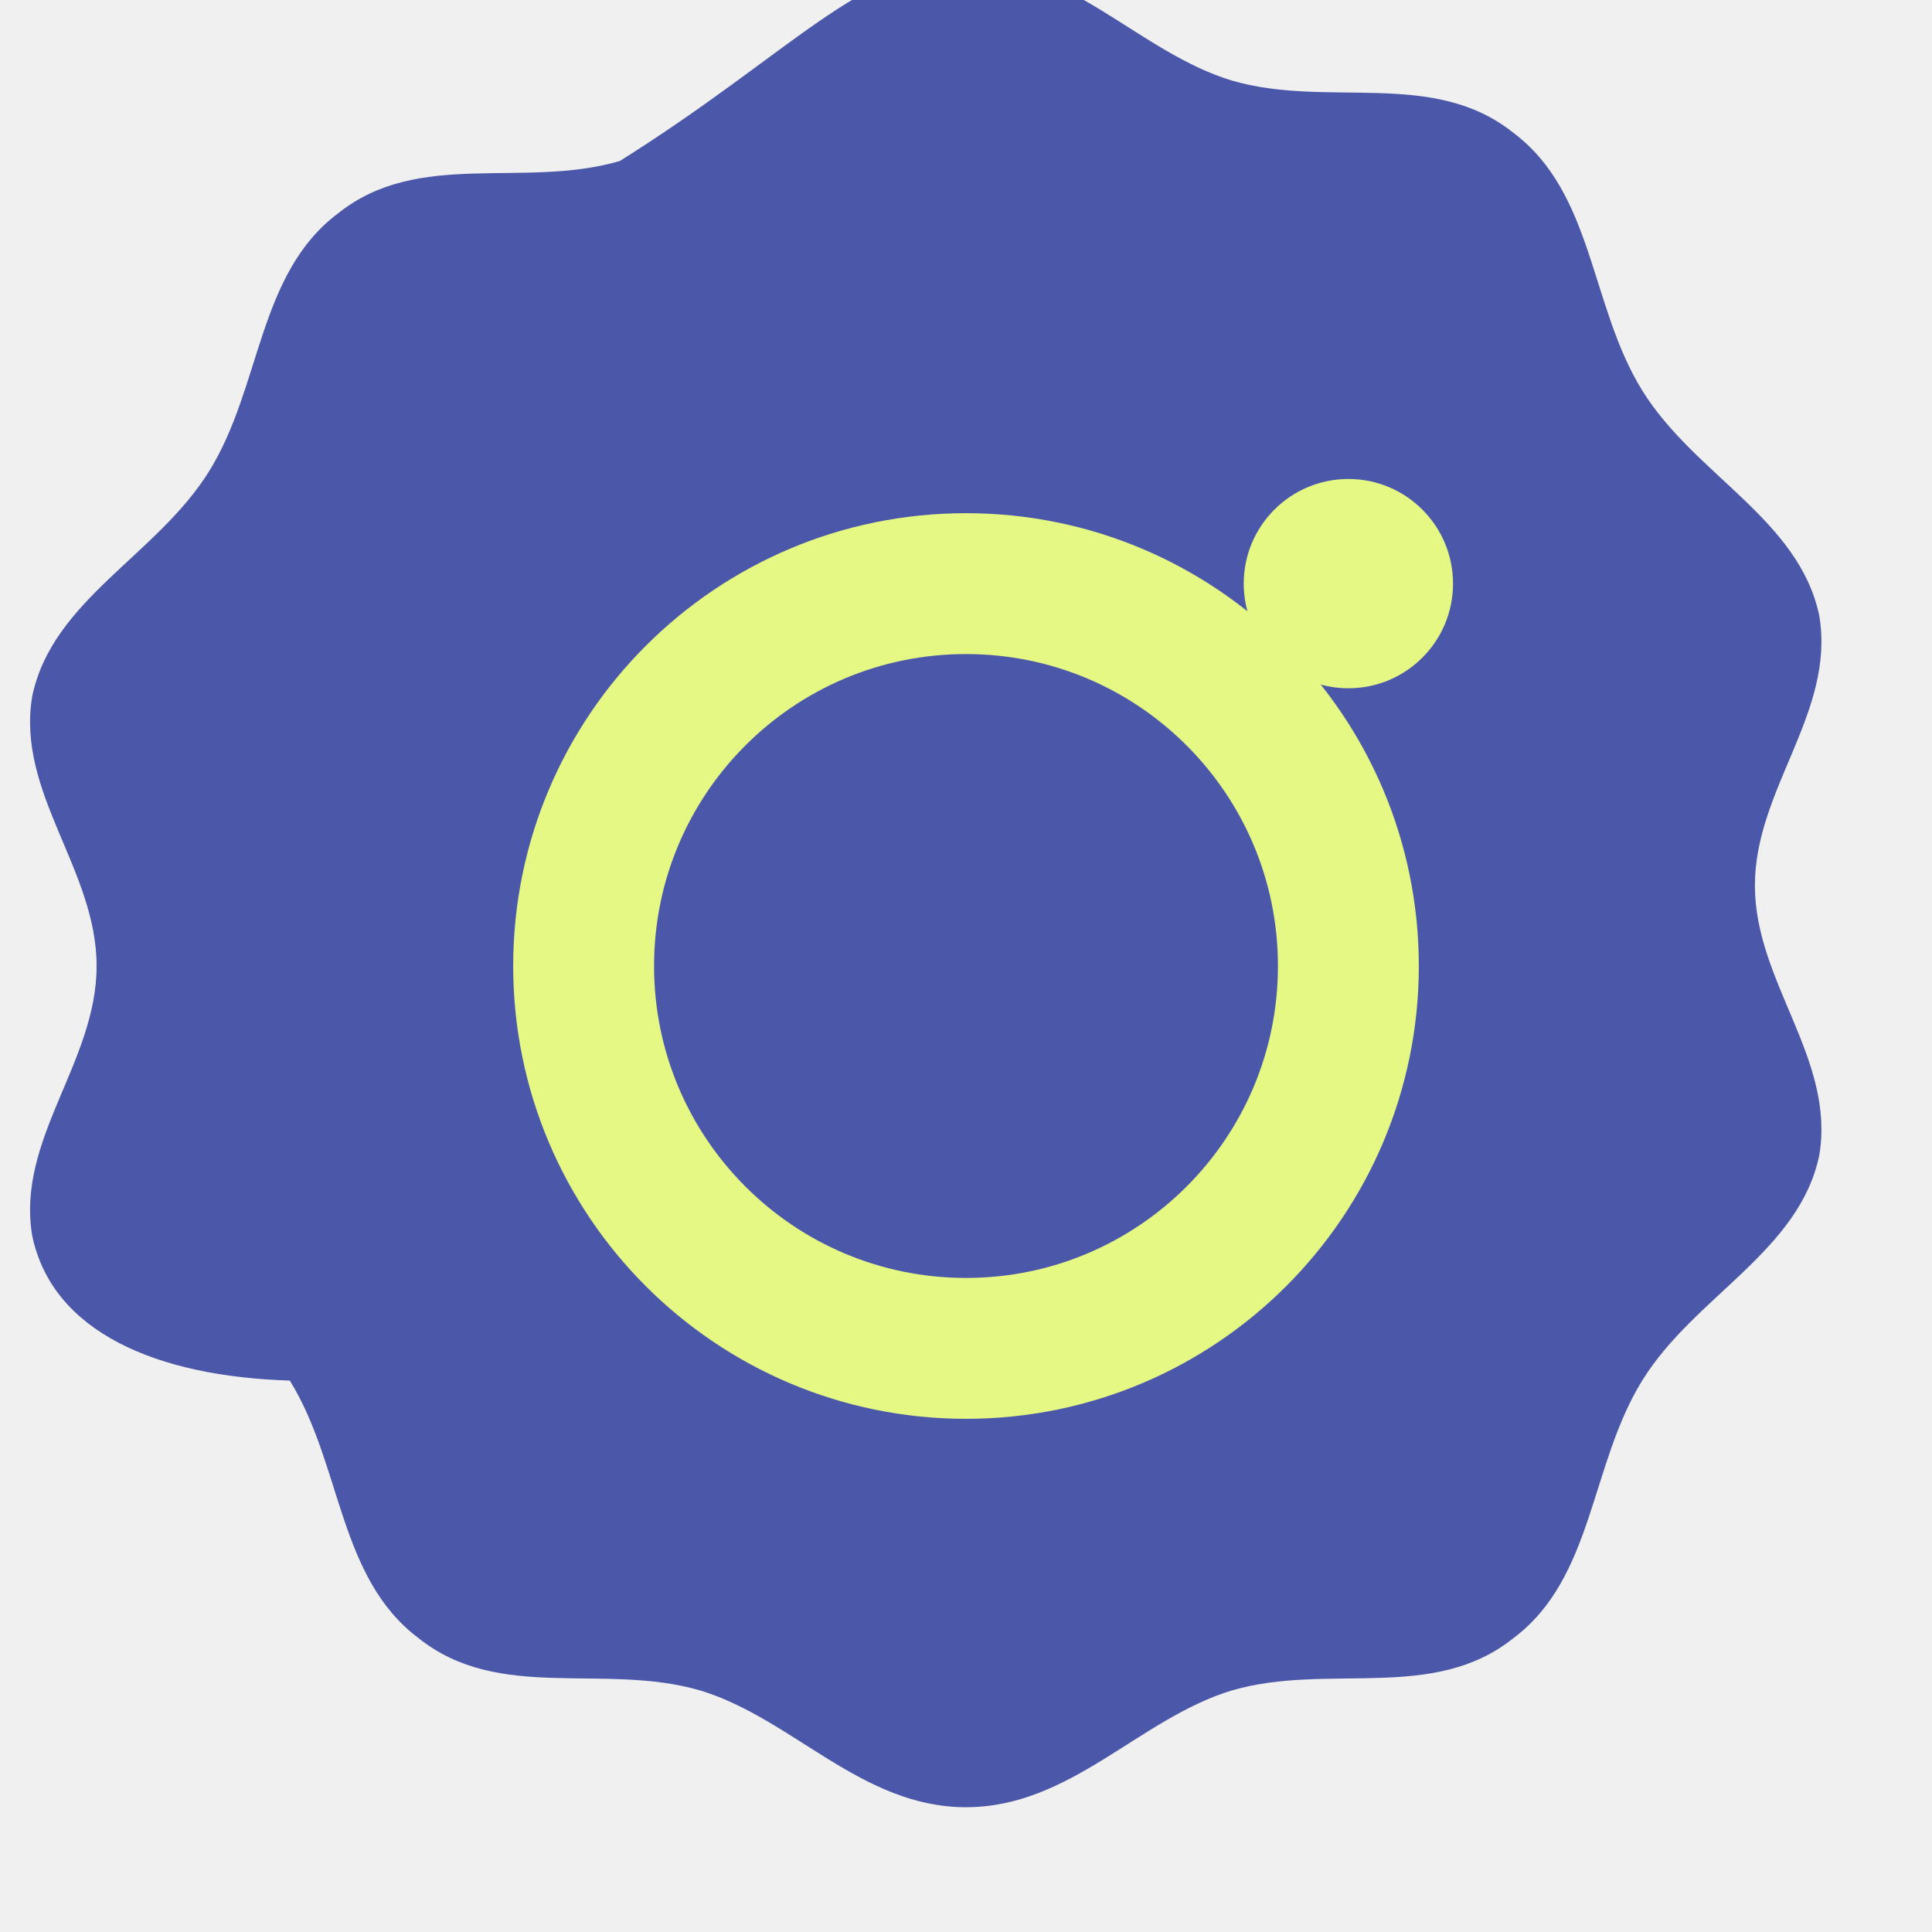
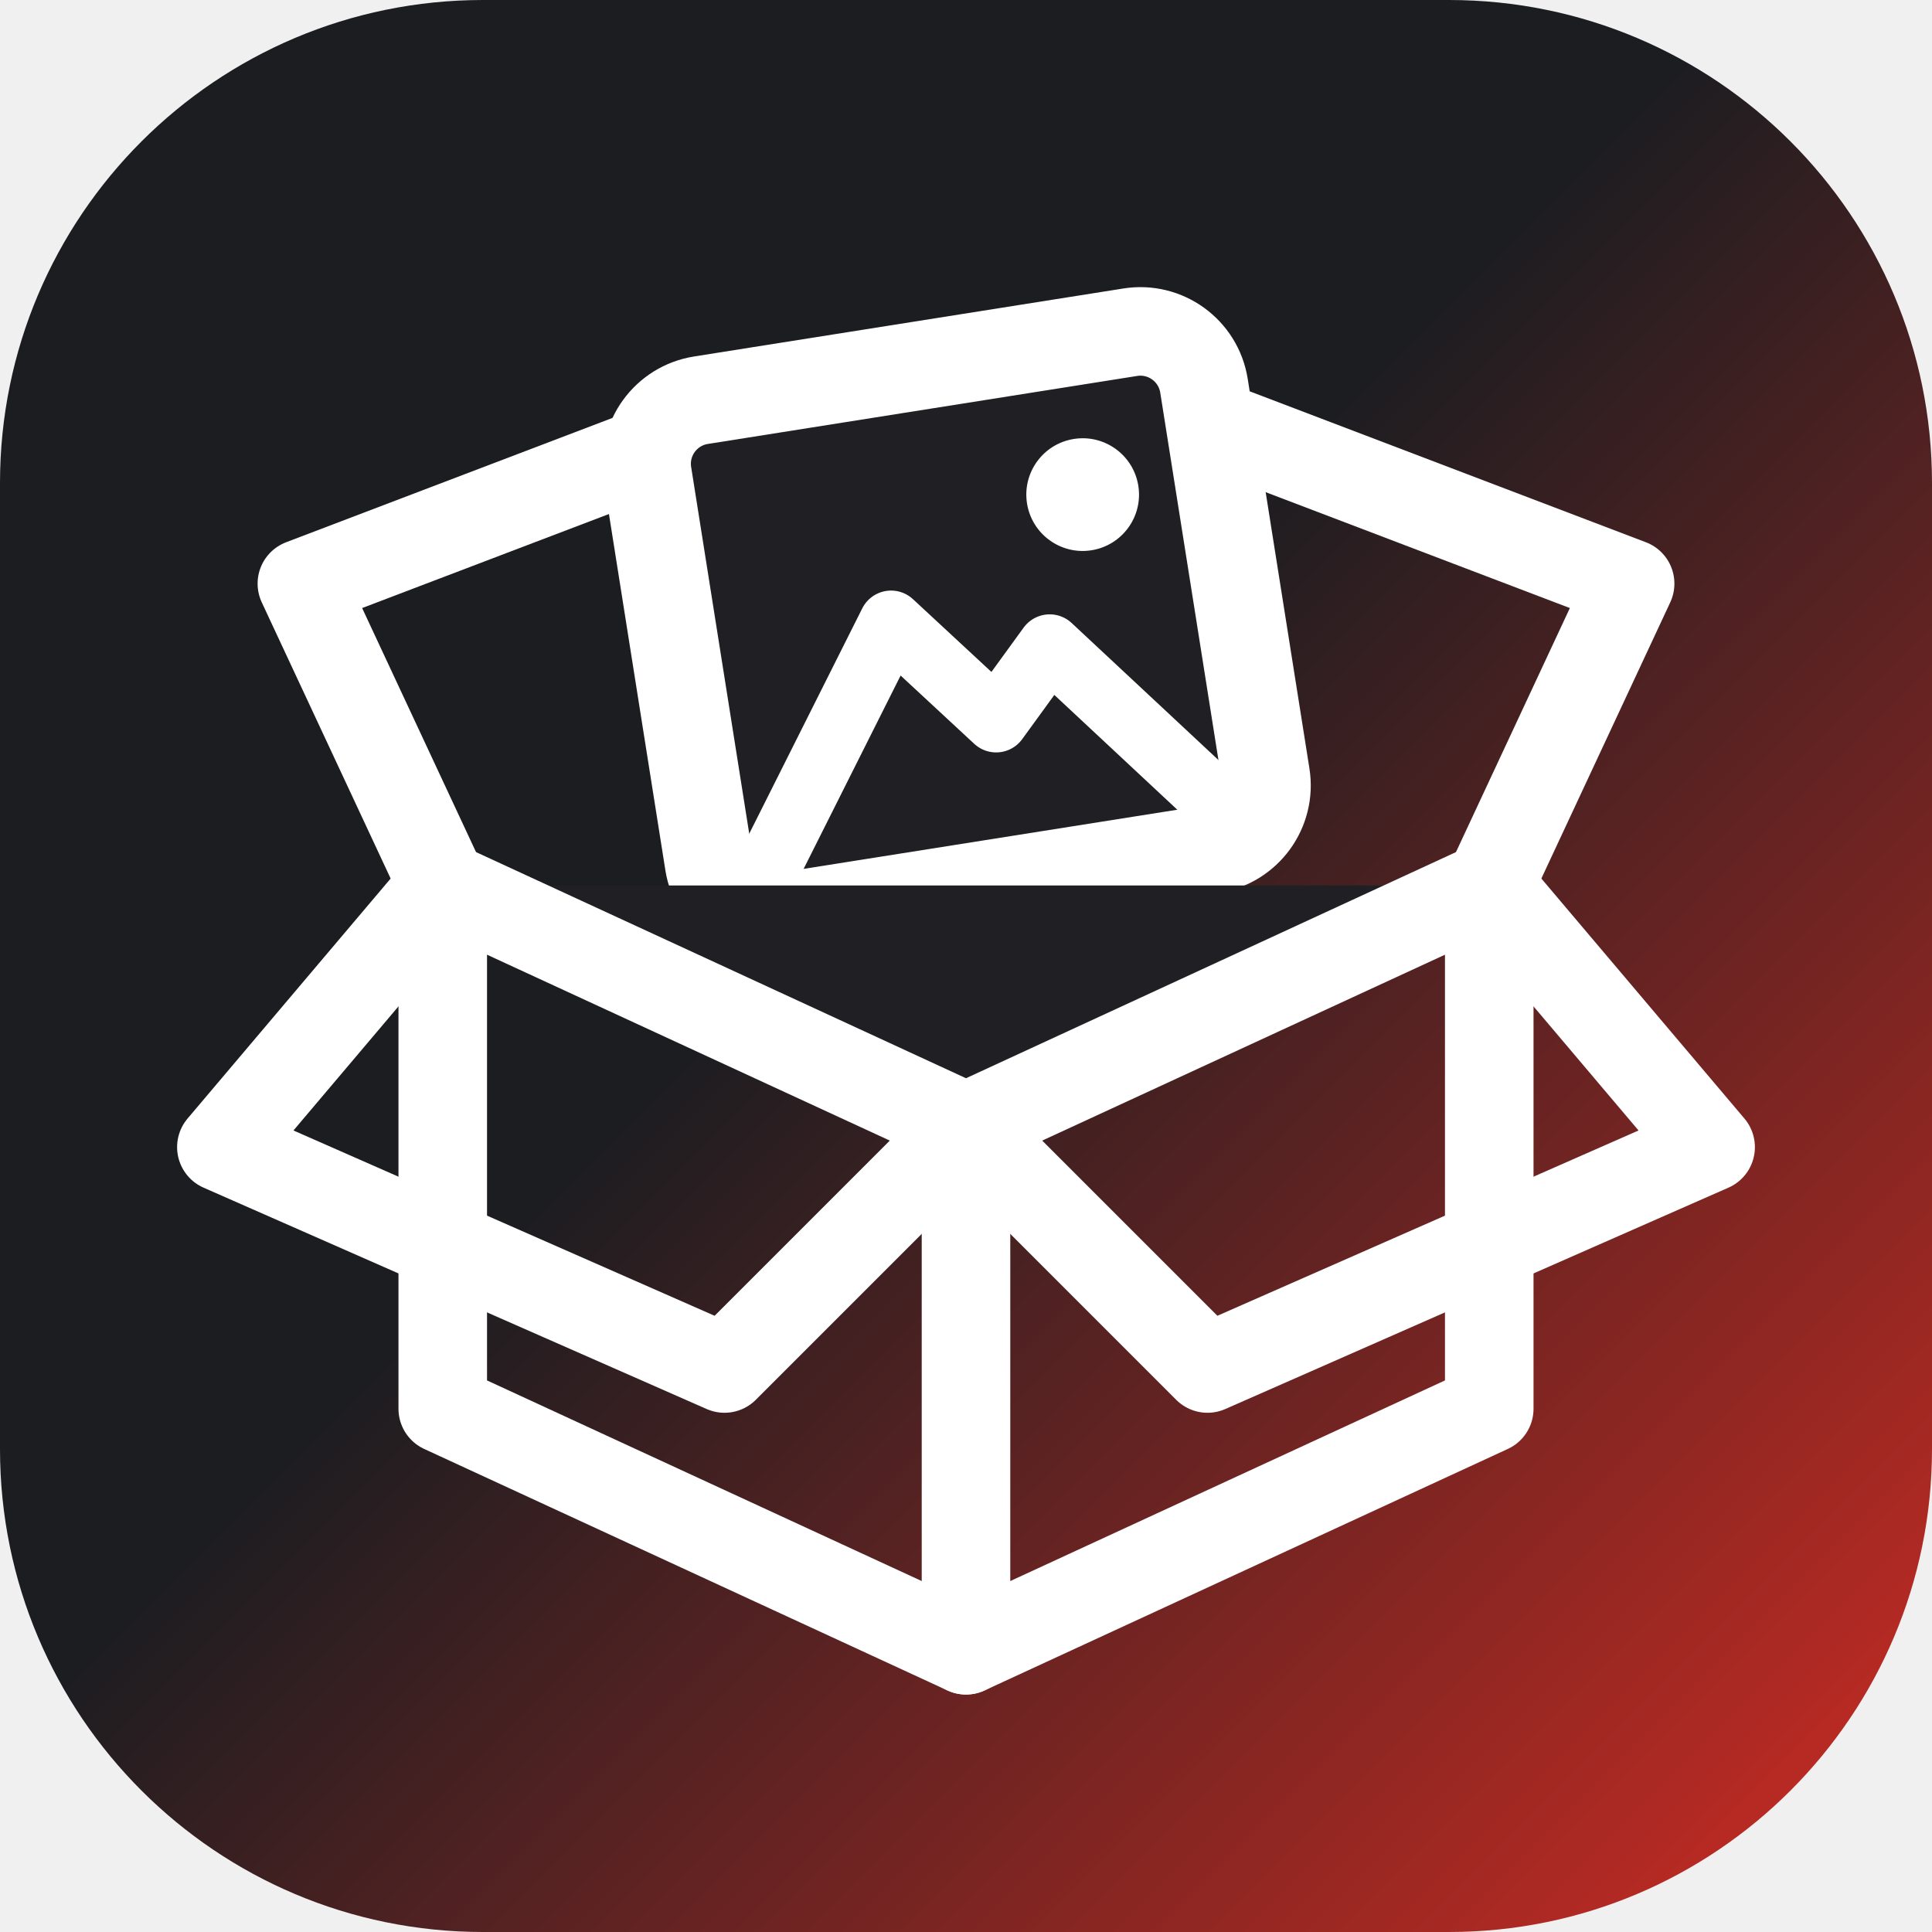
<svg xmlns="http://www.w3.org/2000/svg" viewBox="0 0 48 48" role="img" aria-label="Keepsy">
-   <path fill="#4B58AA" d="M24 3.5c2.6 0 4.3 2.2 6.6 2.9 2.4.7 5-.3 7 1.3 2 1.5 1.9 4.3 3.2 6.4 1.3 2.1 3.9 3.2 4.4 5.6.4 2.4-1.6 4.3-1.6 6.7s2 4.3 1.6 6.7c-.5 2.4-3.1 3.5-4.4 5.6-1.3 2.1-1.2 4.9-3.2 6.4-2 1.6-4.6.6-7 1.3-2.3.7-4 2.9-6.6 2.9s-4.3-2.2-6.6-2.9c-2.4-.7-5 .3-7-1.3-2-1.5-1.9-4.3-3.2-6.4C3.9 38.6 1.3 37.5.8 35.1.4 32.7 2.4 30.8 2.4 28.4s-2-4.3-1.6-6.7c.5-2.4 3.1-3.5 4.4-5.6C6.5 14 6.4 11.2 8.4 9.7c2-1.6 4.6-.6 7-1.3C19.7 5.7 21.4 3.5 24 3.5z" transform="translate(0 -4.4)" />
-   <circle cx="24" cy="24" r="9.5" fill="none" stroke="#E6F884" stroke-width="3.5" />
-   <circle cx="33.5" cy="14.5" r="2.6" fill="#E6F884" />
+   <defs>
+     <linearGradient id="k-fondo" x1="0" y1="0" x2="1" y2="1">
+       <stop offset="0.45" stop-color="#1c1d21" />
+       <stop offset="1" stop-color="#d12c23" />
+     </linearGradient>
+   </defs>
+   <rect width="48" height="48" rx="12" fill="url(#k-fondo)" />
+   <g fill="none" stroke="#fff" stroke-width="2.2" stroke-linecap="round" stroke-linejoin="round">
+     <path d="M11 22 7.5 14.5 18 10.5 24 16.5" />
+     <path d="M37 22 40.5 14.5 30 10.5 24 16.5" />
+     <g transform="rotate(-9 24 17)" fill="#1f1f24">
+       <rect x="17" y="9" width="14" height="13" rx="1.6" />
+       <path d="M18.6 20.5 22.4 15.2 24.6 18 26.2 16.4 29.4 20.5" fill="none" stroke-width="1.6" />
+       <circle cx="27.6" cy="12.8" r="1.4" fill="#fff" stroke="none" />
+     </g>
+     <path d="M11 22 24 28 37 22" fill="#1f1f24" />
+     <path d="M11 22v13l13 6 13-6V22" />
+     <path d="M24 28v13" />
+     <path d="M11 22 5.5 28.5 18 34 24 28" />
+     <path d="M37 22 42.5 28.5 30 34 24 28" />
+   </g>
</svg>
